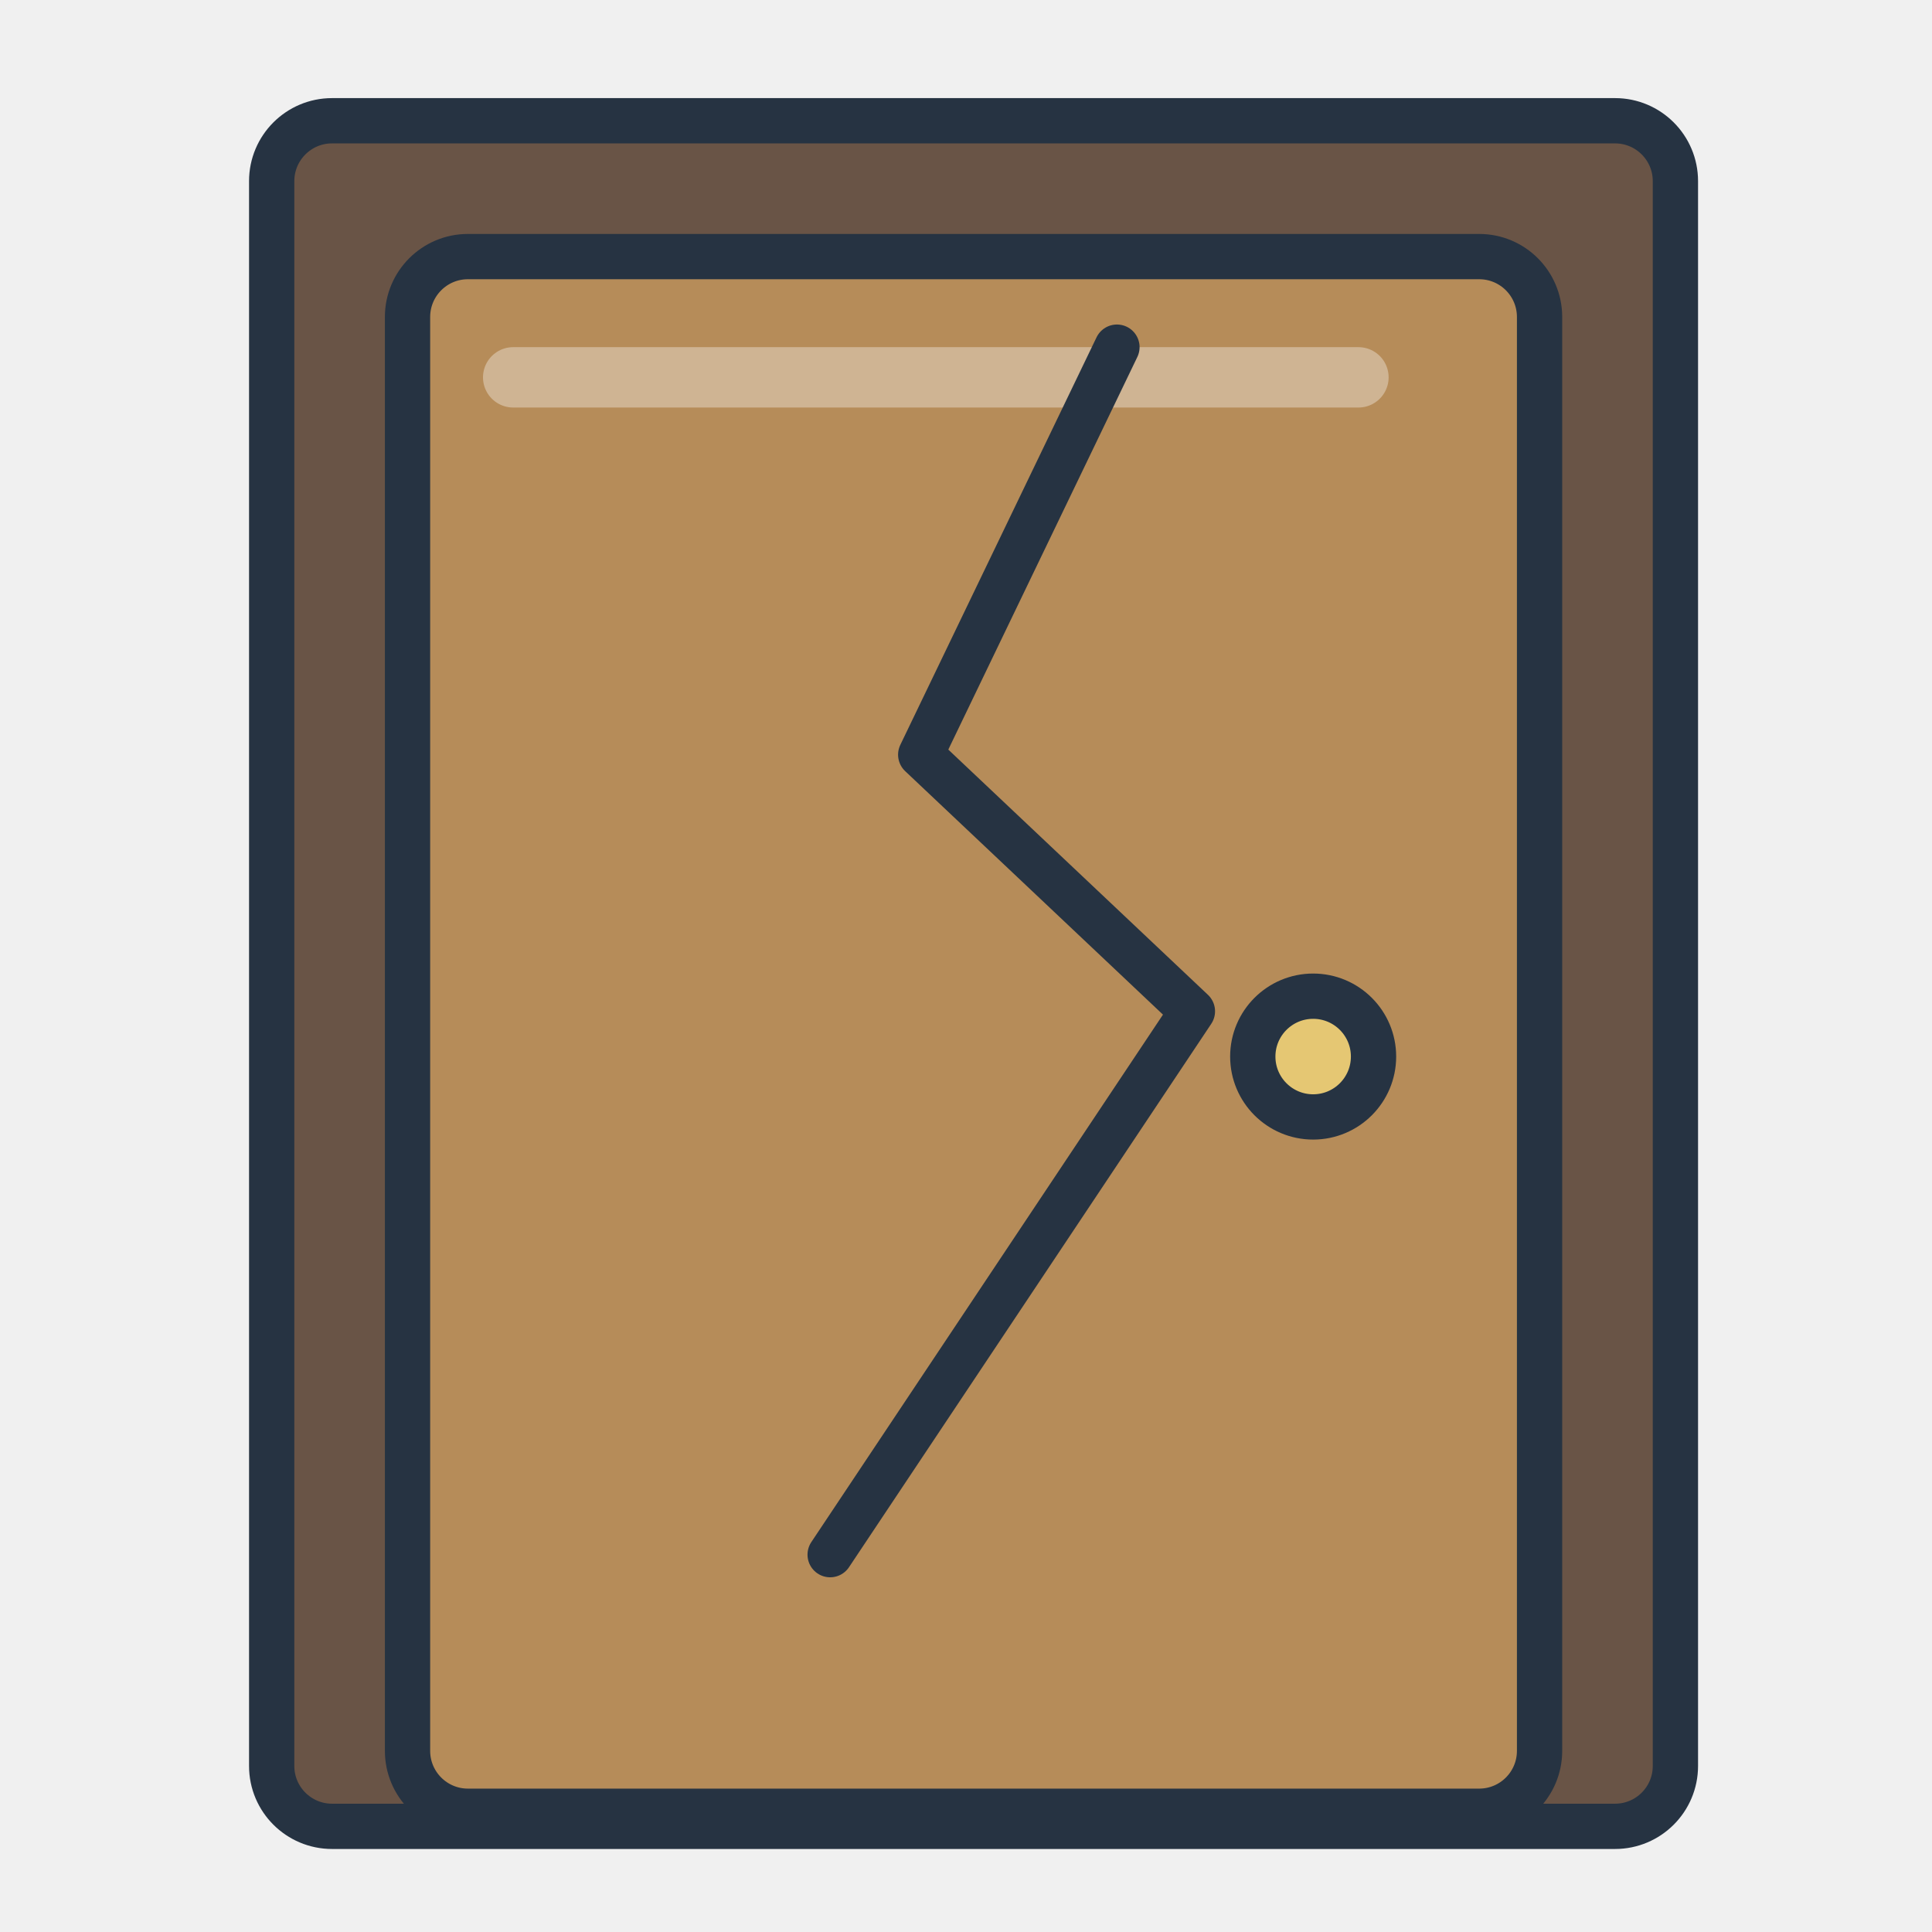
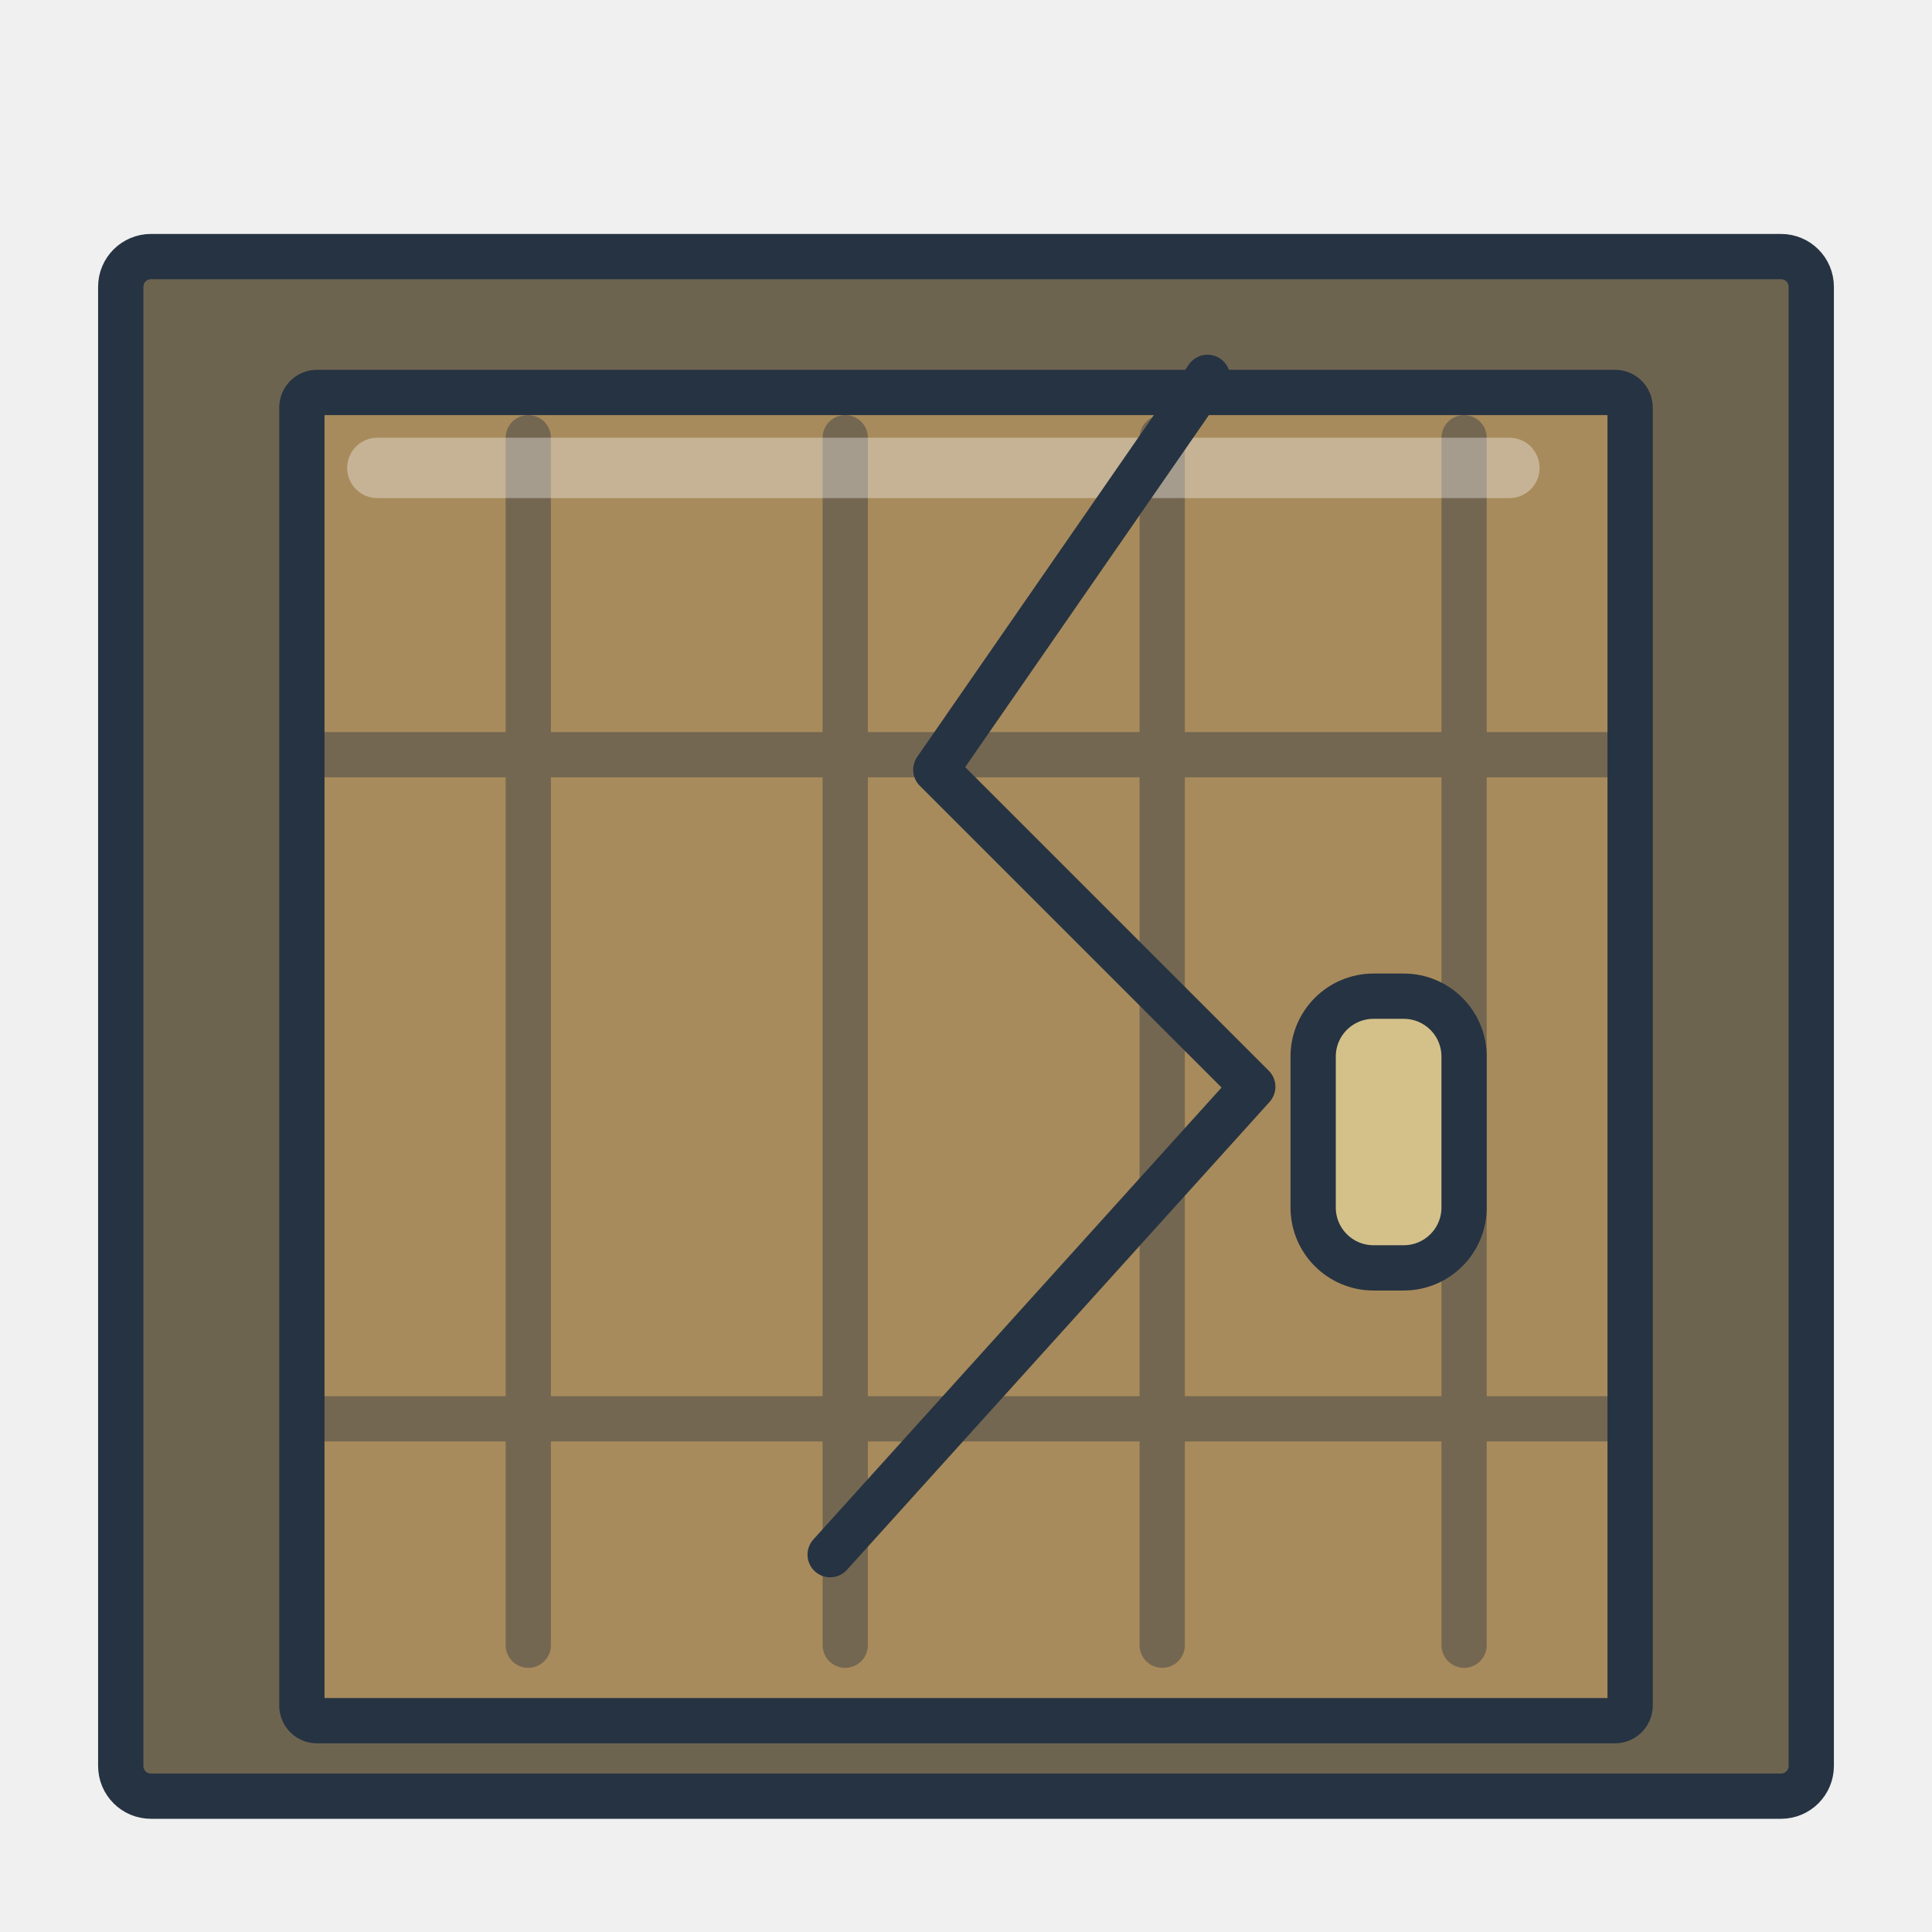
<svg xmlns="http://www.w3.org/2000/svg" width="128" height="128" viewBox="0 0 128 128">
  <g stroke="#263342" stroke-width="3" stroke-linejoin="round" stroke-linecap="round">
-     <rect x="18" y="8" width="93" height="113" rx="4" fill="#695446" />
-     <rect x="27" y="17" width="75" height="103" rx="4" fill="#b68c59" />
-     <ellipse cx="87" cy="70" rx="4" ry="4" fill="#e5c773" />
-     <path d="M34 25h56" stroke="white" opacity=".35" stroke-width="4" />
-     <path d="M74 23L61 50L79 67L55 103" fill="none" />
+     <rect x="8" y="17" width="112" height="102" rx="2" fill="#6d6450" />
+     <rect x="20" y="26" width="88" height="88" rx="1" fill="#a88b5c" />
+     <path d="M35 29v80M56 29v80M77 29v80M97 29v80M21 50h86M21 94h86" fill="none" opacity=".4" />
+     <rect x="87" y="66" width="10" height="18" rx="4" fill="#d4c18a" />
+     <path d="M25 31h75" stroke="white" opacity=".35" stroke-width="4" />
+     <path d="M80 25L62 51L83 72L55 103" fill="none" />
  </g>
</svg>
